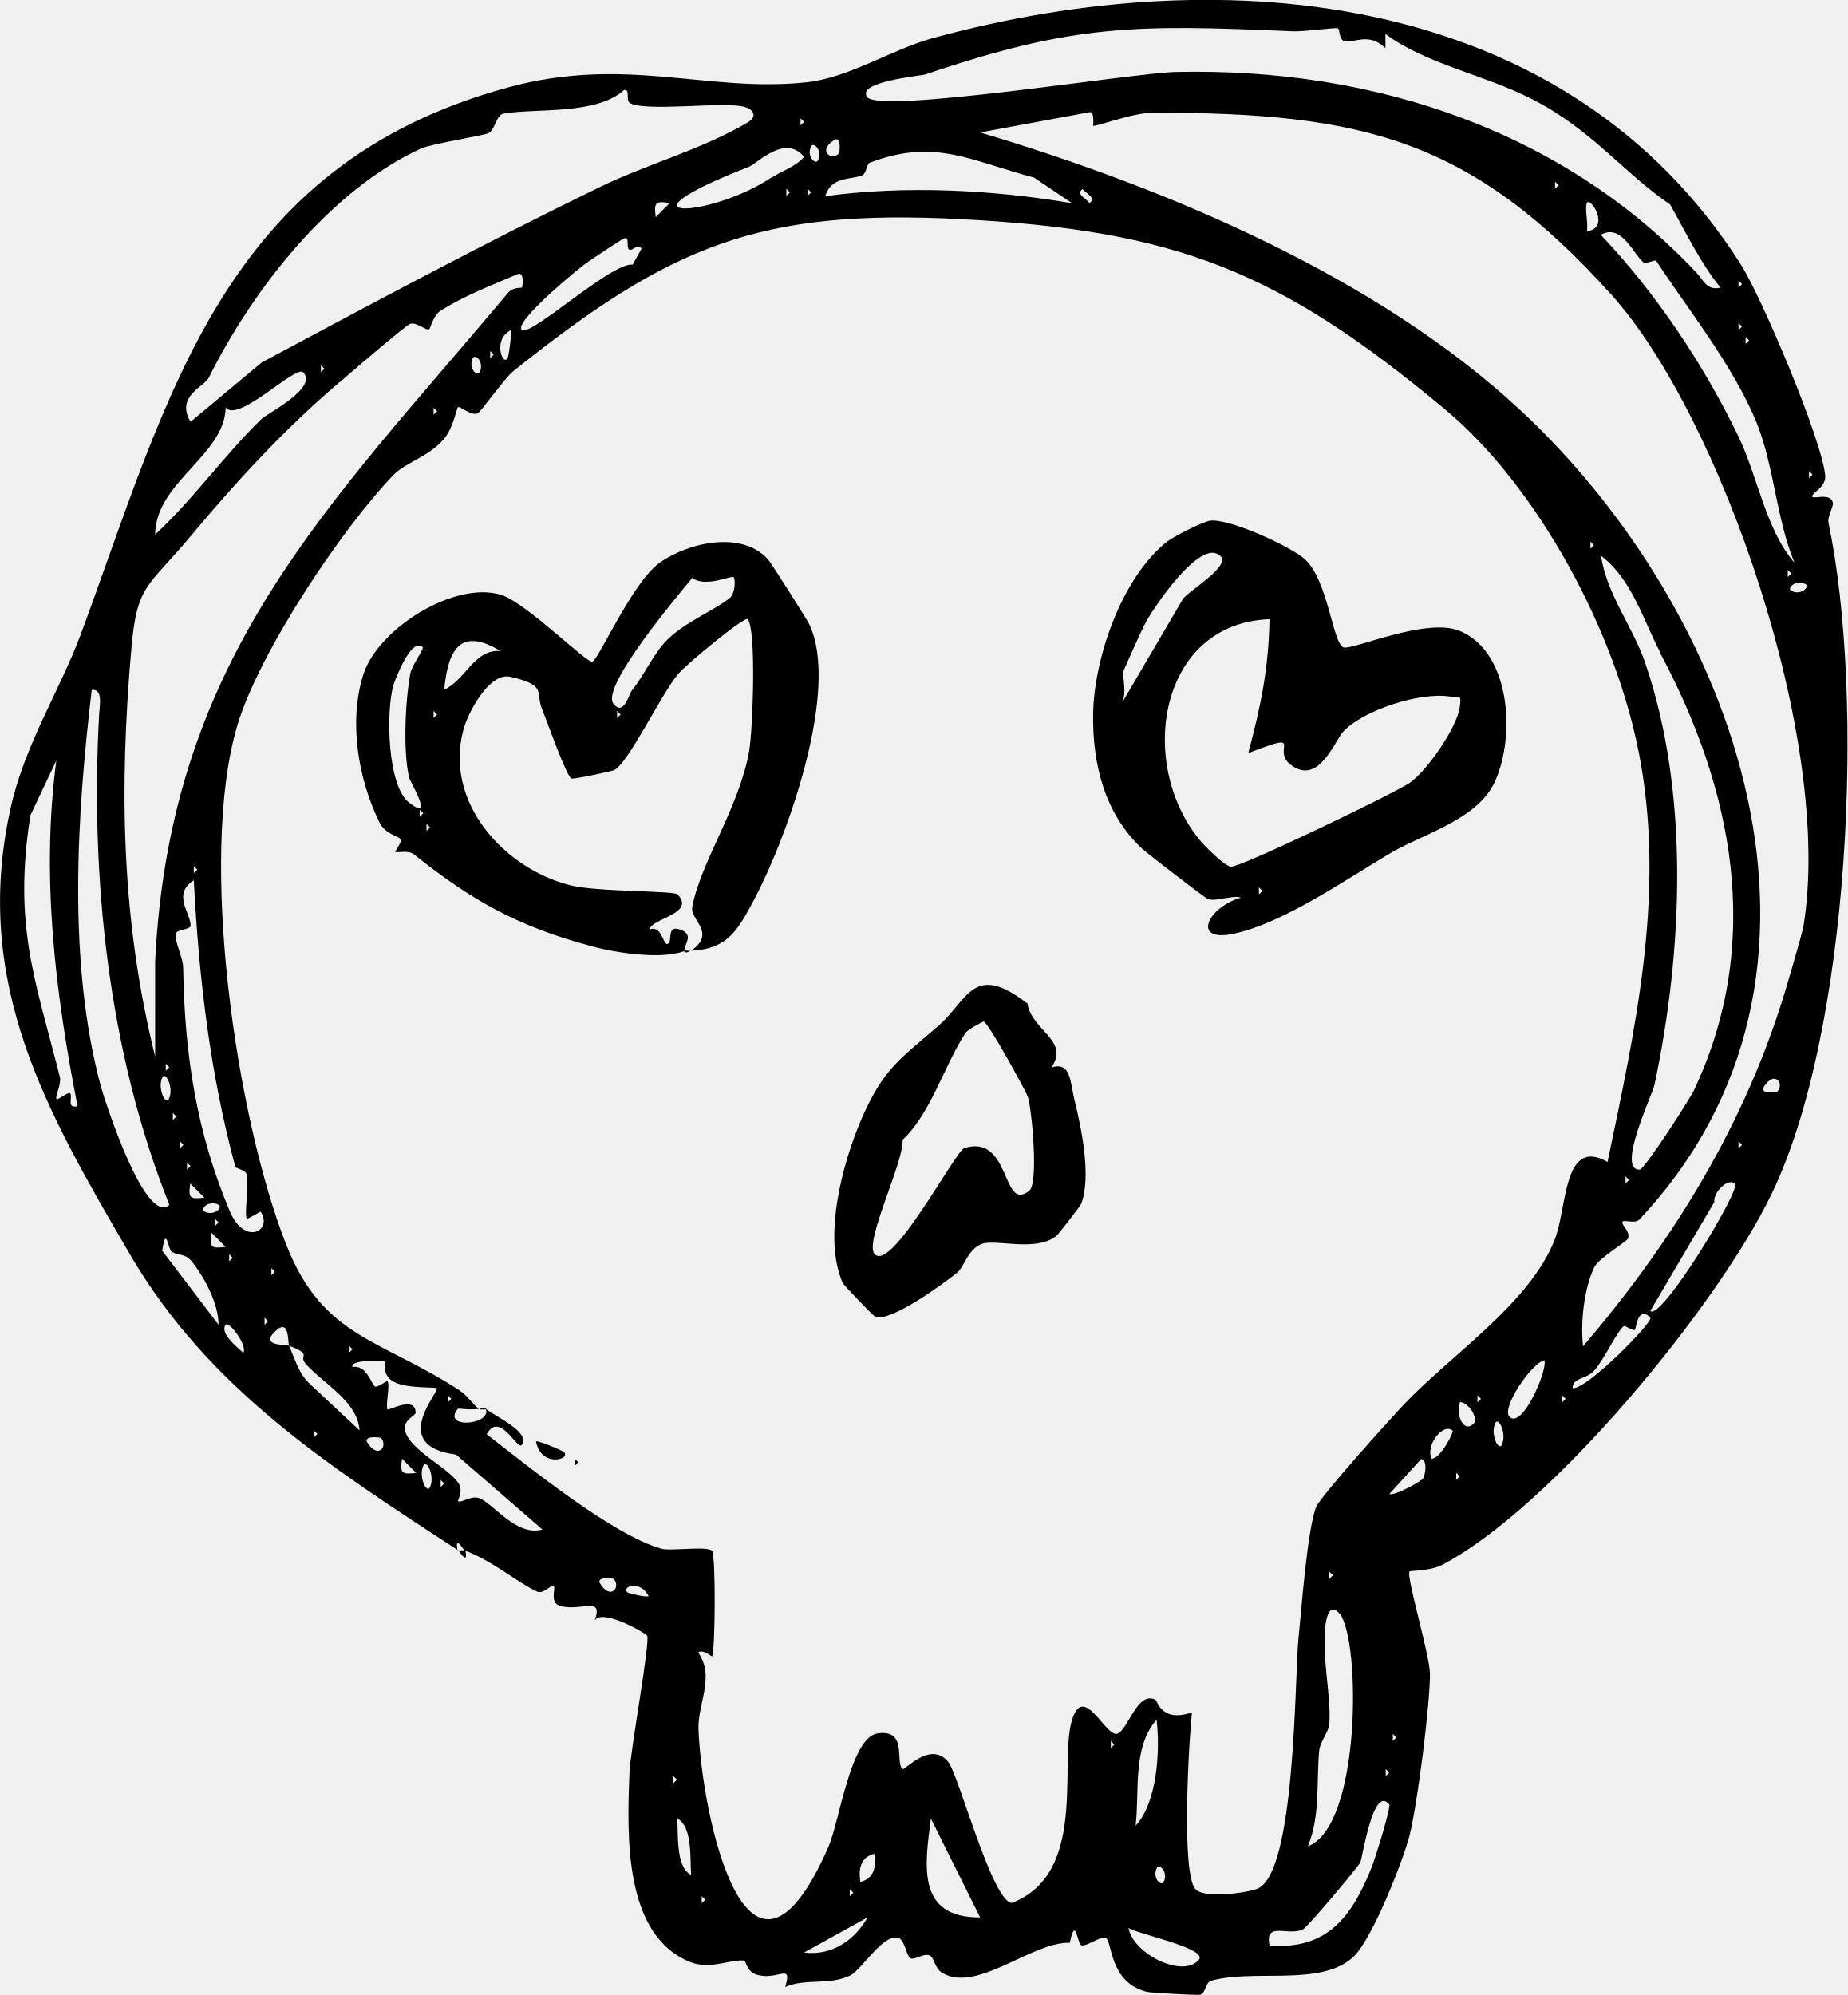
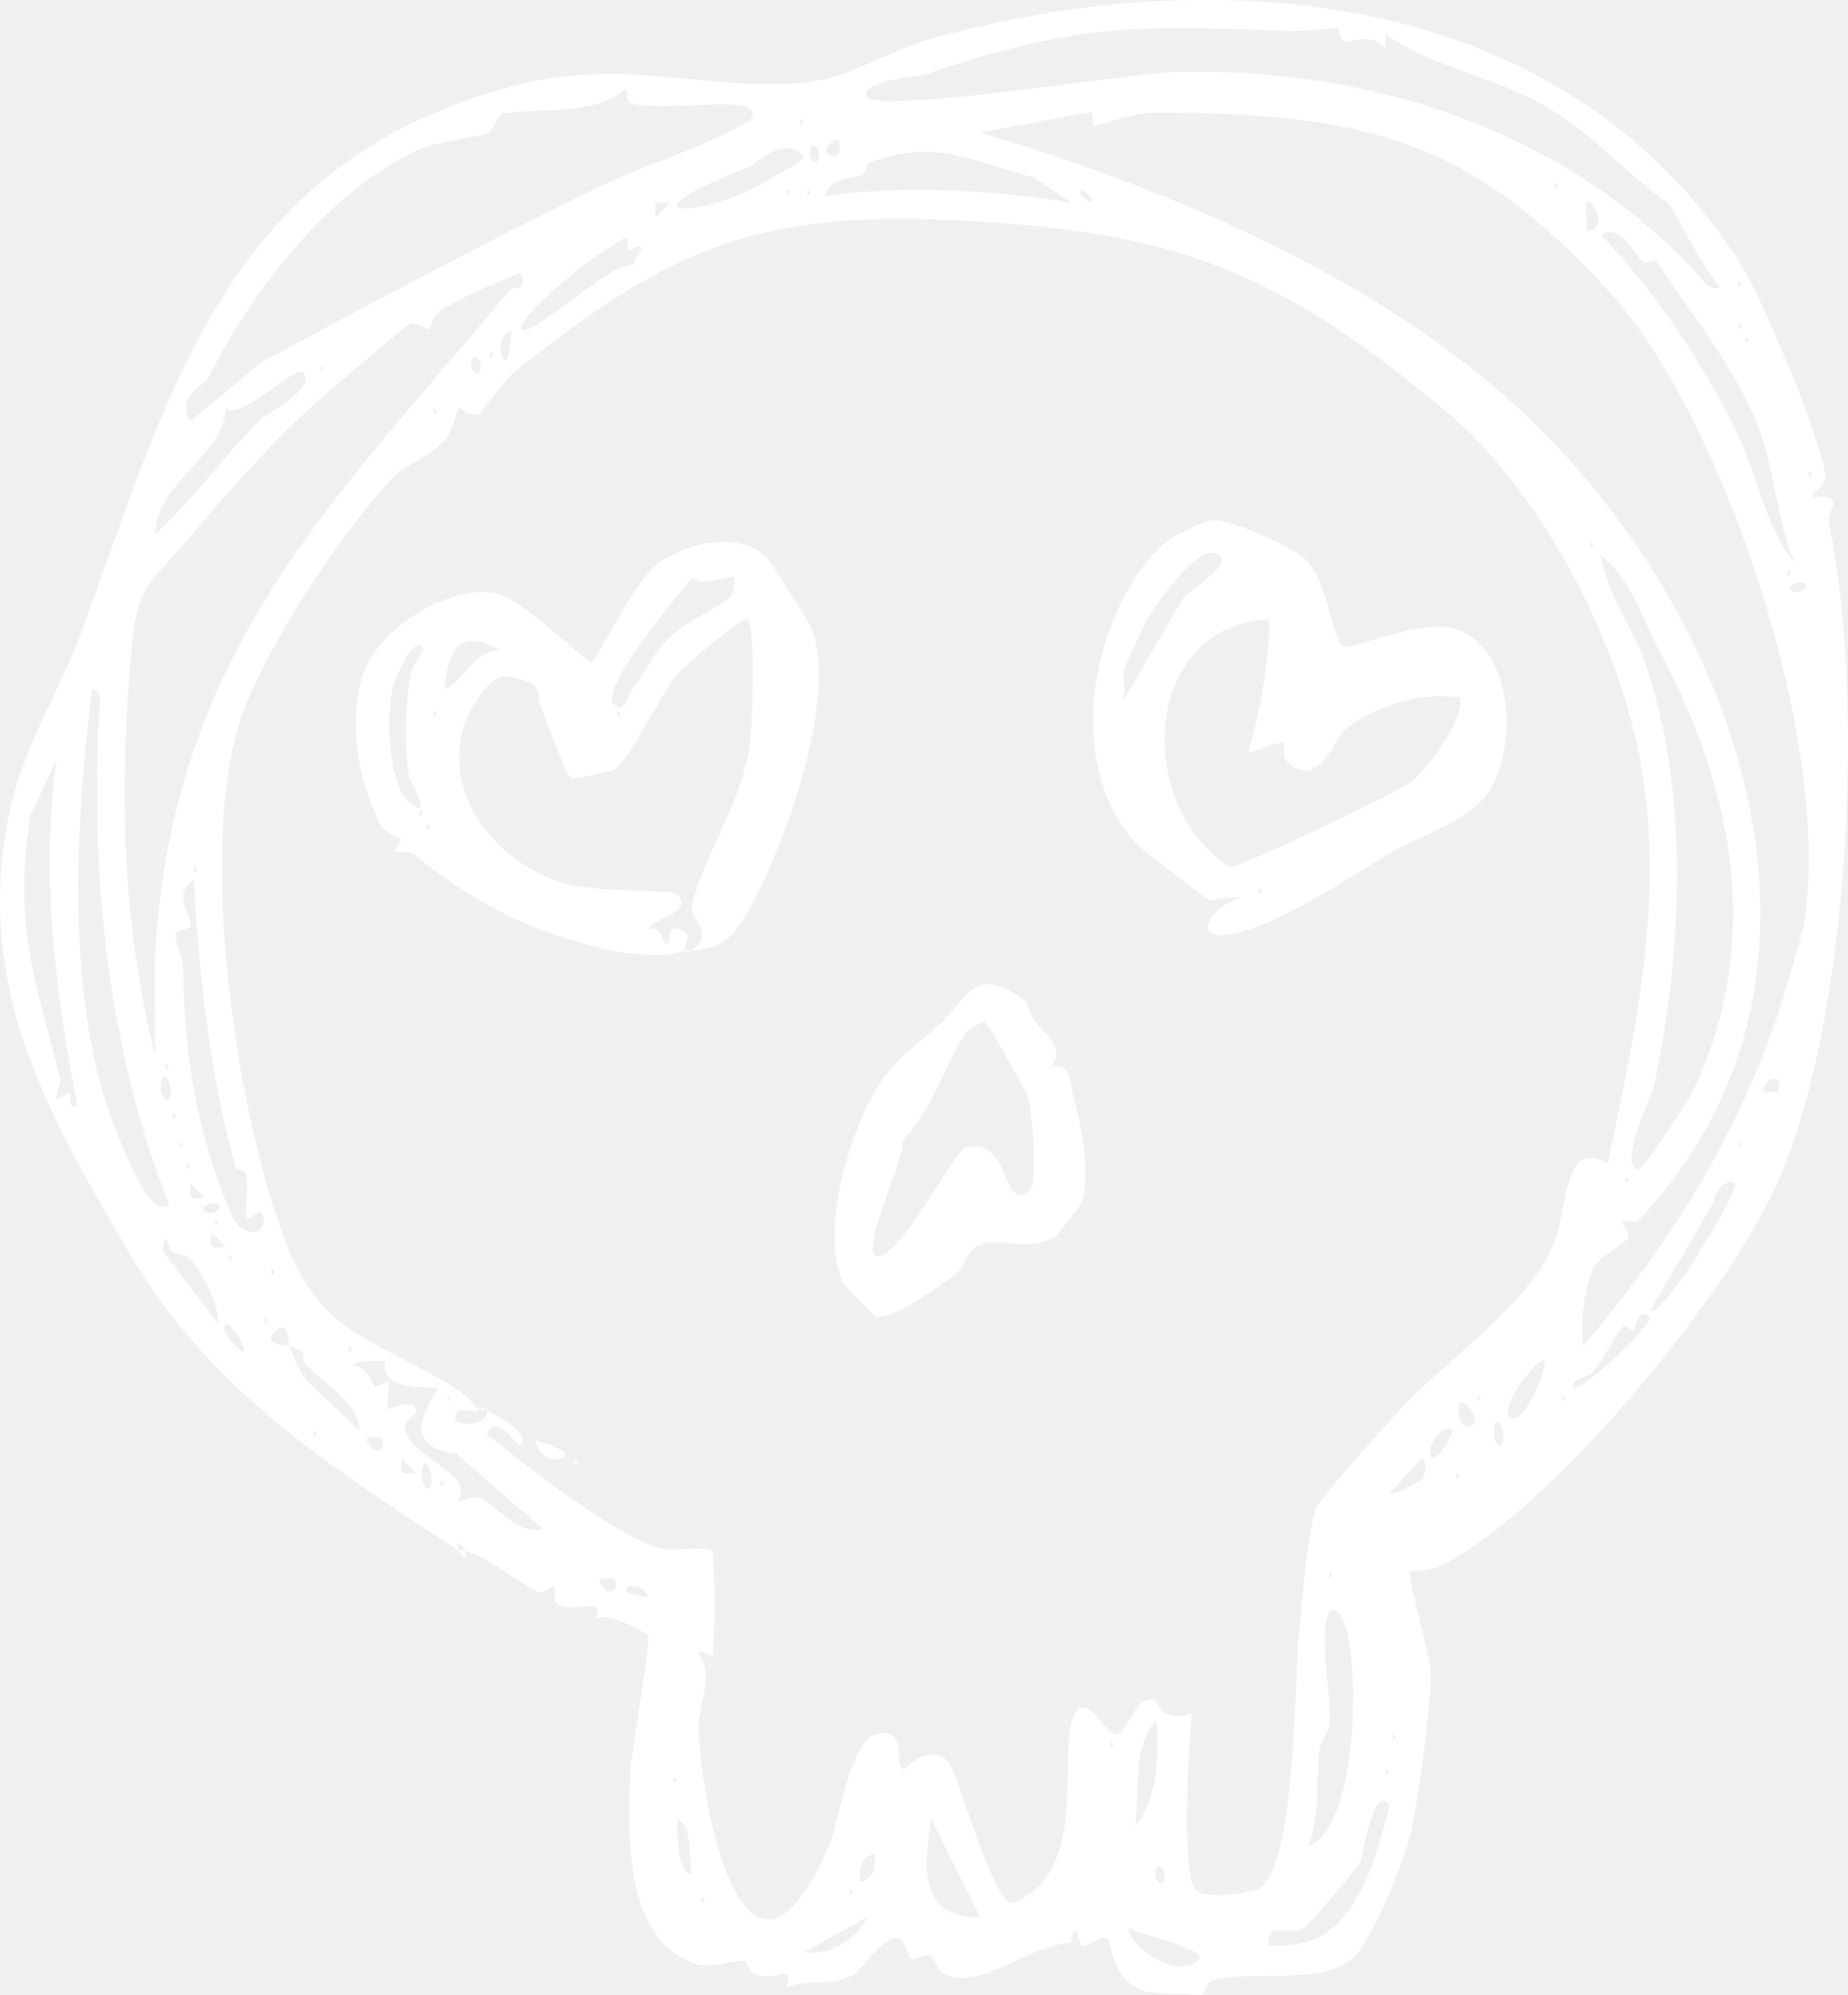
- <svg xmlns="http://www.w3.org/2000/svg" id="Layer_2" data-name="Layer 2" viewBox="0 0 62.65 67.63">
-   <g id="Skulls">
-     <g id="Layer_33_Image" data-name="Layer 33 Image">
+ <svg xmlns="http://www.w3.org/2000/svg" id="Layer_2" data-name="Layer 2" viewBox="0 0 100 107.95">
+   <defs>
+     <style>
+       .cls-1 {
+         fill: #fff;
+       }
+     </style>
+   </defs>
+   <g id="Sketchy_Icons" data-name="Sketchy Icons">
+     <g>
+       <path class="cls-1" d="M24.8,83.89c-6.98-4.55-13.52-8.75-17.76-16.01C2.56,60.23-1.51,53.27.55,43.79c.76-3.47,2.66-6.36,3.81-9.48,4.77-12.86,7.65-25.33,23.09-29.57,6.41-1.76,10.8.28,16.19-.28,2.29-.24,4.62-1.78,6.8-2.38,16.1-4.43,34.42-2.44,43.75,12.2,1.15,1.81,4.42,9.54,4.58,11.46.05.59-.63.86-.69,1.08-.07.26,1.01-.23,1.12.39.04.22-.31.72-.23,1.08,1.98,9.4,1.19,27.56-3.11,36.4-2.95,6.06-11.88,16.9-17.79,20-.65.34-1.68.3-1.75.35-.23.17,1.09,4.48,1.1,5.55.01,1.63-.65,6.91-1.11,8.72-.35,1.39-2.01,5.59-3.01,6.55-1.74,1.68-5.4.65-7.74,1.32-.27.08-.3.7-.58.75-.14.03-2.7-.1-2.9-.15-2-.51-1.86-2.67-2.18-2.9-.23-.17-.99.43-1.3.41-.25-.02-.34-1.71-.66-.14-2.05-.06-4.99,2.71-6.88,1.64-.42-.24-.47-.83-.67-.94-.33-.19-.85.27-1.08.13-.21-.12-.3-1-.66-1.1-.81-.22-1.99,1.74-2.57,2.03-1.16.58-2.43.15-3.54.64.42-1.38-.41-.33-1.55-.68-.58-.18-.52-.76-.72-.77-.73-.05-1.79.5-2.84.09-3.65-1.43-3.45-6.89-3.32-10.25.05-1.22,1.14-7.1.96-7.43-.07-.14-2.47-1.51-2.84-.81.5-1.37-.72-.48-1.87-.8-.64-.18-.16-1.1-.39-1.08-.18,0-.52.46-.87.3-1.05-.48-2.47-1.71-3.91-2.22-.04-.01-.54-.87-.38,0ZM72.41,1.53c-.11-.06-1.86.19-2.47.16-8.44-.36-11.8-.4-19.86,2.33-.23.08-3.78.39-3.15,1.23.69.92,14.41-1.3,16.67-1.36,10.9-.25,21.11,3.29,28.2,10.87.39.42.55.97,1.3.8-1.06-1.3-1.87-2.97-2.73-4.5-2.51-1.69-4.21-4.04-7.46-5.7-2.54-1.3-5.79-1.91-7.93-3.53v.76c-.93-.86-1.59-.27-2.22-.38-.29-.05-.25-.63-.35-.68ZM34.04,5.52c-.18-.12.07-.71-.27-.65-1.54,1.37-4.74.98-6.52,1.27-.42.07-.45.83-.82,1.06-.21.13-3.16.59-3.69.84-4.88,2.25-9.04,7.55-11.46,12.38-.25.5-1.81,1-.98,2.39l3.84-3.21c6.08-3.26,12.13-6.5,18.34-9.52,2.57-1.25,5.47-2.01,7.96-3.49.57-.34.27-.72-.19-.85-1.11-.31-5.42.3-6.22-.22ZM59.16,6.78c-.06-.05.08-.72-.16-.72l-5.95,1.11c10.1,3.02,21.45,7.78,29.24,15.03,11.69,10.87,18.93,30.49,6.43,43.78-.26.27-.93-.04-.93.16,0,.18.47.55.3.87-.09.17-1.58,1.06-1.82,1.54-.56,1.17-.75,2.98-.6,4.28,4.67-5.46,8.43-11.46,10.67-18.34.28-.86,1.22-4.11,1.27-4.37,1.65-10-4.48-27.61-10.38-34.17-7.61-8.46-13.48-9.87-24.8-9.86-1.16,0-3.13.8-3.27.7ZM43.31,6.4v.38l.19-.19-.19-.19ZM45.41,8.31s.15-.81-.19-.76c-1.04.6-.26,1.19.19.76ZM41.73,9.63c.6-.4,1.28-.58,1.77-1.13-1.02-1.28-2.57.38-2.97.53-7.79,3.05-2.07,2.77,1.2.6ZM44.26,8.69c.27-.54-.24-1.02-.37-.76-.27.54.24,1.02.37.76ZM55.95,9.61c-3.47-.91-5.38-2.16-8.91-.8-.14.05-.18.57-.38.66-.56.26-1.69.04-2.01,1.13,4.33-.59,9.03-.34,13.35.38l-2.05-1.37ZM84.14,9.84v.38l.19-.19-.19-.19ZM42.55,10.22v.38l.19-.19-.19-.19ZM43.69,10.22v.38l.19-.19-.19-.19ZM58.57,10.23c-.38.27.21.52.39.75.38-.25-.18-.51-.39-.75ZM36.25,10.98c-.8-.11-.87-.04-.76.76l.76-.76ZM85.87,12.51c1.31-.17.17-1.9,0-1.52-.13.3.07,1.09,0,1.52ZM26.33,76.26c.52.39,2.39,1.24,1.9,1.91-.25.34-1.17-1.86-1.9-.57,2.26,1.76,6.79,5.44,9.45,6.2.51.14,2.46-.16,2.74.12.2.2.18,5.48.01,5.71-.02.03-.49-.41-.75-.2.93,1.31-.03,2.77.02,4.15.18,4.64,2.64,16.36,7.03,6.36.59-1.35,1.2-5.94,2.67-6.13,1.64-.22.9,1.57,1.35,1.93.11.09,1.51-1.56,2.48-.38.54.66,2.36,7.52,3.43,7.63,4.41-1.7,2.31-8.32,3.43-10.31.66-1.17,1.72,1.39,2.3,1.16s1.07-2.32,2.04-1.83c.11.05.32,1.27,1.97.69-.16,1.46-.59,8.61.18,9.54.45.55,2.76.22,3.35,0,2.09-.8,2.03-11.4,2.24-13.52.17-1.7.46-5.73.95-7.09.21-.57,3.97-4.74,4.72-5.54,2.59-2.75,6.85-5.49,8.21-8.96.68-1.74.44-5.57,2.86-4.19,1.48-7.1,3.07-14.18,1.81-21.47-1.24-7.2-5.77-15.21-10.55-19.2-9.04-7.56-14.61-9.74-26.23-10.34-10.95-.57-15.74,1.42-24.27,8.25-.38.3-1.74,2.19-1.88,2.25-.35.15-.98-.4-1.07-.34-.08.05-.26,1.14-.76,1.73-.79.94-2.05,1.26-2.69,1.92-2.84,2.93-7.32,9.67-8.49,13.61-2.11,7.16-.07,21.18,2.67,28.09,1.98,5.01,5.05,5.06,9.33,7.84.49.32.74.78,1.08,1.02-.59.08-1.11-.04-1.14,0-.9,1.1,1.84.87,1.52,0ZM89.63,14.11c-.05-.08-.57.2-.71.07-.57-.51-1.19-2.1-2.29-1.48,2.98,3.12,5.56,6.99,7.44,10.88,1.05,2.17,1.49,5.06,3.05,6.87-.98-2.34-1.11-5.19-2.03-7.51-1.24-3.13-3.98-6.55-5.46-8.82ZM34.05,13.5c-.18-.11.05-.72-.28-.61-.12.04-1.75,1.14-2.07,1.36-.36.25-3.91,3.16-3.46,3.6s4.83-3.65,6-3.53l.48-.86c-.2-.34-.49.15-.67.05ZM28.23,15.55c.06-.08.14-.8-.18-.75-1.42.61-2.84,1.14-4.16,1.96-.48.29-.6,1.01-.66,1.04-.18.09-.69-.42-1.03-.28-.22.09-3.09,2.54-3.5,2.88-3.19,2.64-6.06,5.82-8.39,8.62-2.3,2.75-2.88,2.56-3.2,6.13-.66,7.52-.54,14.63,1.29,22.01l-.02-5.16c.83-16.62,9.53-24.72,19.1-36.17.28-.34.72-.26.75-.29ZM94.07,15.18v.38l.19-.19-.19-.19ZM94.07,17.47v.38l.19-.19-.19-.19ZM27.47,19.38c.06-.11.21-1.2.2-1.52-1.01.46-.46,2-.2,1.52ZM94.45,18.23v.38l.19-.19-.19-.19ZM26.52,19v.38l.19-.19-.19-.19ZM25.94,20.14c.27-.54-.24-1.02-.37-.76-.27.54.24,1.02.37.76ZM17.36,19.76v.38l.19-.19-.19-.19ZM16.41,20.14c-.41-.42-3.54,2.8-4.19,1.9-.02,2.59-3.8,4.03-3.82,6.88,2.08-1.92,3.74-4.29,5.75-6.26.32-.31,3.06-1.68,2.25-2.51ZM23.47,22.05v.38l.19-.19-.19-.19ZM97.88,25.49v.38l.19-.19-.19-.19ZM86.05,29.3v.38l.19-.19-.19-.19ZM89.82,35.27c-.91-1.7-1.51-3.91-3.19-5.21.3,2.1,1.74,3.86,2.4,5.8,2.4,7.06,2.02,15.62.49,22.82-.11.53-2.08,4.63-.8,4.57.26-.01,2.71-3.81,2.94-4.3,3.8-8.05,2.09-16.35-1.84-23.7ZM96.74,30.83v.38l.19-.19-.19-.19ZM97.69,31.6c-.54-.27-1.02.24-.76.37.54.27,1.02-.24.76-.37ZM9.16,65.18c-3.3-8.28-4.27-17.69-3.8-26.52.02-.42.25-1.44-.39-1.34-.82,6.84-1.31,14.76.49,21.45.18.66,2.38,7.55,3.7,6.41ZM3.05,41.14l-1.41,2.98c-.94,5.99.28,8.91,1.59,14.15.1.41-.29,1.06-.18,1.19.06.07.62-.4.72-.32.19.14-.23.86.42.7-1.21-6.16-1.98-12.44-1.14-18.7ZM10.49,46.86v.38l.19-.19-.19-.19ZM12.74,63.14c-1.37-5.06-1.97-10.28-2.25-15.51-1.19.77-.15,1.8-.18,2.46-.01.23-.76.19-.8.45-.07.47.39,1.25.4,1.87.07,4.72.73,8.89,2.53,13.13.81,1.92,2.35,1.04,1.67.03-.02-.04-.73.42-.76.39-.16-.23.13-1.76-.02-2.4-.06-.26-.57-.3-.6-.41ZM8.97,57.55v.38l.19-.19-.19-.19ZM9.15,59.46c.27-.59-.19-1.55-.37-1.14-.27.59.19,1.55.37,1.14ZM96.16,59.08c.43-.44-.16-1.23-.76-.19-.05.33.73.21.76.19ZM9.35,60.22v.38l.19-.19-.19-.19ZM9.73,61.75v.38l.19-.19-.19-.19ZM94.07,61.75v.38l.19-.19-.19-.19ZM10.11,62.9v.38l.19-.19-.19-.19ZM87.96,63.66v.38l.19-.19-.19-.19ZM11.07,64.8l-.76-.76c-.11.8-.04.87.76.76ZM93.87,64.04c-.32-.35-1.17.42-1.11.98l-3.46,5.89c.57.58,4.89-6.53,4.57-6.87ZM11.83,65.19c-.54-.27-1.02.24-.76.37.54.27,1.02-.24.76-.37ZM11.64,65.95v.38l.19-.19-.19-.19ZM12.21,67.47l-.76-.76c-.11.8-.04.87.76.76ZM9.3,67.72c-.19-.12-.31-1.49-.52-.06l3.05,4.01c0-1.11-.74-2.5-1.38-3.36-.42-.55-.75-.35-1.14-.6ZM12.4,67.86v.38l.19-.19-.19-.19ZM14.69,68.62v.38l.19-.19-.19-.19ZM14.31,71.29v.38l.19-.19-.19-.19ZM89.3,71.3c-.67-.72-.79.63-.83.66-.15.08-.55-.27-.62-.2-.48.48-1.02,1.77-1.6,2.41-.42.47-1.17.37-1.15.94.77.08,4.39-3.6,4.2-3.81ZM12.21,71.68c-.34.43.6,1.2.95,1.52.24-.4-.78-1.74-.95-1.52ZM15.64,72.82c-.07-.16.04-1.56-.76-.76-.79.79.56.68.76.76.34.74.51,1.5,1.16,2.09l2.66,2.49c-.1-1.56-1.93-2.51-2.91-3.59-.45-.5.43-.47-.9-.99ZM18.89,72.82v.38l.19-.19-.19-.19ZM23.66,75.11c-.09-.06-1.5.02-2.22-.29-.87-.37-.53-1.14-.62-1.17-.08-.03-1.89-.1-1.73.3.77-.13,1.02.94,1.22,1.06.14.08.66-.33.68-.29.14.22-.13,1.35,0,1.53.06.07,1.53-.77,1.52.19,0,.13-.71.4-.58.95.26,1.1,2.33,1.97,2.91,2.87.28.43-.08.93-.04.95.18.11.72-.33,1.16-.17.76.28,2.02,2.08,3.42,1.69l-4.67-4.06c-3.69-.48-.85-3.43-1.05-3.57ZM81.67,76.64c.67.75,2.08-2.48,1.9-3.05-.71.18-2.33,2.58-1.9,3.05ZM24.23,75.49v.38l.19-.19-.19-.19ZM79.95,75.49v.38l.19-.19-.19-.19ZM84.53,75.49v.38l.19-.19-.19-.19ZM79.75,77.02c.24-.25-.27-1.13-.76-1.14-.25.61.17,1.76.76,1.14ZM81.28,78.16c.27-.59-.19-1.55-.37-1.14-.27.59.19,1.55.37,1.14ZM16.98,77.4v.38l.19-.19-.19-.19ZM78.61,77.4c-.53-.46-1.5.83-1.14,1.52.47,0,1.21-1.46,1.14-1.52ZM20.6,77.78s-.81-.15-.76.19c.6,1.04,1.19.26.76-.19ZM22.51,79.69l-.76-.76c-.11.8-.04.87.76.76ZM77,80c.14-.21.26-1.02-.1-1.07l-1.72,1.9c.36.08,1.73-.7,1.82-.83ZM23.27,80.45c.27-.59-.19-1.55-.37-1.14-.27.59.19,1.55.37,1.14ZM78.8,79.69v.38l.19-.19-.19-.19ZM23.85,80.07v.38l.19-.19-.19-.19ZM71.93,85.04v.38l.19-.19-.19-.19ZM33.2,85.42s-.81-.15-.76.19c.6,1.04,1.19.26.76-.19ZM33.96,86.18s.93.27,1.13.2c-.44-.91-1.52-.51-1.13-.2ZM72.5,87.33c-.49-.61-.69.04-.76.57-.22,1.74.31,3.82.2,5.37-.03.49-.51.96-.56,1.53-.15,1.75.06,3.49-.6,5.13,2.9-1.1,2.86-11.17,1.72-12.59ZM61.44,98.78c1.16-1.23,1.34-4.09,1.14-5.73-1.33,1.49-.91,3.91-1.14,5.73ZM75.37,93.81v.38l.19-.19-.19-.19ZM60.1,94.2v.38l.19-.19-.19-.19ZM74.99,95.72v.38l.19-.19-.19-.19ZM36.44,96.11v.38l.19-.19-.19-.19ZM75.17,97.63c-.88-1.08-1.45,2.9-1.56,3.13-.14.29-2.89,3.54-3.12,3.63-.84.36-2.06-.46-1.81.87,3.1.26,4.45-1.55,5.52-4.21.17-.43,1.07-3.29.96-3.42ZM37.39,101.45c-.06-.79.1-2.64-.75-3.05.06.79-.1,2.64.75,3.05ZM53.04,103.74l-2.66-5.34c-.33,2.56-.78,5.37,2.66,5.34ZM46.56,101.83c.76-.2.86-.82.76-1.53-.76.2-.86.82-.76,1.53ZM62.96,101.83c.27-.54-.24-1.02-.37-.76-.27.54.24,1.02.37.76ZM45.98,102.21v.38l.19-.19-.19-.19ZM37.97,102.59v.38l.19-.19-.19-.19ZM46.94,103.74l-3.43,1.9c1.47.19,2.73-.64,3.43-1.9ZM64.87,106.03c.5-.61-3.57-1.43-3.81-1.72.21,1.39,2.95,2.78,3.81,1.72Z" />
+       <path class="cls-1" d="M26.33,76.26s-.31,0-.38,0c.02.01.12-.2.38,0Z" />
+       <path class="cls-1" d="M24.8,83.89s.38-.02.38,0c.16.87-.35.02-.38,0Z" />
      <g>
-         <path d="M15.54,52.56c-4.38-2.85-8.47-5.48-11.13-10.03C1.61,37.73-.95,33.37.35,27.44c.47-2.17,1.66-3.99,2.39-5.94C5.72,13.44,7.53,5.62,17.2,2.97c4.01-1.1,6.77.18,10.14-.18,1.43-.15,2.89-1.11,4.26-1.49,10.09-2.77,21.57-1.53,27.41,7.65.72,1.13,2.77,5.98,2.87,7.18.03.37-.4.54-.44.68-.05.16.63-.15.7.24.02.14-.19.45-.15.67,1.24,5.89.75,17.27-1.95,22.8-1.85,3.8-7.44,10.59-11.15,12.53-.41.21-1.05.19-1.1.22-.14.11.68,2.81.69,3.48,0,1.02-.41,4.33-.69,5.46-.22.87-1.26,3.5-1.89,4.11-1.09,1.05-3.39.41-4.85.83-.17.05-.19.44-.36.47-.09.02-1.69-.06-1.82-.1-1.25-.32-1.16-1.67-1.37-1.82-.14-.1-.62.27-.82.25-.16,0-.21-1.07-.41-.09-1.28-.04-3.13,1.7-4.31,1.03-.27-.15-.29-.52-.42-.59-.21-.12-.54.17-.68.08-.13-.08-.19-.63-.41-.69-.51-.14-1.25,1.09-1.61,1.27-.72.36-1.52.09-2.22.4.26-.86-.25-.2-.97-.42-.36-.11-.33-.48-.45-.48-.46-.03-1.12.31-1.78.06-2.29-.9-2.16-4.32-2.08-6.42.03-.76.71-4.45.6-4.65-.05-.09-1.55-.95-1.78-.51.31-.86-.45-.3-1.17-.5-.4-.11-.1-.69-.24-.68-.12,0-.33.29-.55.19-.65-.3-1.55-1.07-2.45-1.39-.02,0-.34-.55-.24,0ZM45.37.96c-.07-.04-1.17.12-1.55.1-5.29-.23-7.4-.25-12.44,1.46-.14.05-2.37.25-1.98.77.43.58,9.03-.82,10.45-.85,6.83-.16,13.22,2.06,17.67,6.81.24.26.35.61.81.5-.67-.82-1.17-1.86-1.71-2.82-1.57-1.06-2.64-2.53-4.68-3.57-1.59-.82-3.63-1.2-4.97-2.21v.48c-.58-.54-.99-.17-1.39-.24-.18-.03-.16-.4-.22-.43ZM21.33,3.46c-.11-.07.04-.44-.17-.41-.96.86-2.97.61-4.08.8-.26.04-.28.52-.51.66-.13.08-1.98.37-2.31.53-3.05,1.41-5.67,4.73-7.18,7.76-.15.31-1.14.63-.62,1.5l2.41-2.01c3.81-2.04,7.6-4.07,11.49-5.96,1.61-.78,3.43-1.26,4.99-2.18.36-.22.17-.45-.12-.53-.7-.19-3.39.19-3.9-.14ZM37.06,4.25s.05-.45-.1-.45l-3.73.69c6.33,1.89,13.44,4.88,18.32,9.42,7.32,6.81,11.86,19.1,4.03,27.43-.16.17-.58-.03-.58.1,0,.11.29.34.19.55-.05.11-.99.66-1.14.97-.35.73-.47,1.86-.38,2.68,2.92-3.42,5.28-7.18,6.68-11.49.18-.54.77-2.58.79-2.74,1.04-6.27-2.81-17.3-6.5-21.41-4.77-5.3-8.45-6.18-15.54-6.18-.73,0-1.96.5-2.05.44ZM27.14,4.01v.24l.12-.12-.12-.12ZM28.45,5.2s.09-.51-.12-.48c-.65.37-.16.75.12.48ZM26.15,6.03c.37-.25.8-.36,1.11-.71-.64-.8-1.61.24-1.86.33-4.88,1.91-1.3,1.74.75.37ZM27.73,5.44c.17-.34-.15-.64-.23-.48-.17.34.15.64.23.48ZM35.06,6.02c-2.17-.57-3.37-1.35-5.58-.5-.09.03-.11.36-.24.42-.35.16-1.06.02-1.26.71,2.71-.37,5.66-.22,8.37.24l-1.28-.86ZM52.72,6.16v.24l.12-.12-.12-.12ZM26.66,6.4v.24l.12-.12-.12-.12ZM27.38,6.4v.24l.12-.12-.12-.12ZM36.7,6.41c-.24.17.13.33.24.47.24-.16-.11-.32-.24-.47ZM22.71,6.88c-.5-.07-.54-.02-.48.48l.48-.48ZM53.8,7.84c.82-.11.11-1.19,0-.96-.08.19.05.68,0,.96ZM16.5,47.78c.32.25,1.5.78,1.19,1.2-.15.21-.74-1.17-1.19-.36,1.42,1.1,4.26,3.41,5.92,3.88.32.09,1.54-.1,1.72.07.13.13.11,3.43,0,3.58-.01.02-.31-.26-.47-.13.58.82-.02,1.73.01,2.6.11,2.91,1.66,10.25,4.41,3.98.37-.85.75-3.72,1.67-3.84,1.03-.14.57.98.84,1.21.07.06.95-.98,1.55-.24.34.41,1.48,4.71,2.15,4.78,2.76-1.06,1.45-5.22,2.15-6.46.41-.74,1.08.87,1.44.72s.67-1.45,1.28-1.15c.07.03.2.79,1.24.43-.1.92-.37,5.4.11,5.98.28.35,1.73.14,2.1,0,1.31-.5,1.27-7.14,1.4-8.47.11-1.07.29-3.59.59-4.45.13-.36,2.49-2.97,2.96-3.47,1.62-1.72,4.29-3.44,5.14-5.62.43-1.09.28-3.49,1.79-2.63.93-4.45,1.92-8.88,1.14-13.45s-3.62-9.53-6.61-12.03c-5.66-4.73-9.15-6.1-16.44-6.48-6.86-.36-9.86.89-15.21,5.17-.24.19-1.09,1.37-1.18,1.41-.22.1-.61-.25-.67-.21-.05.03-.16.71-.48,1.08-.49.59-1.28.79-1.69,1.2-1.78,1.84-4.59,6.06-5.32,8.53-1.32,4.48-.04,13.27,1.67,17.6,1.24,3.14,3.17,3.17,5.85,4.91.31.2.46.49.68.64-.37.05-.69-.03-.72,0-.56.69,1.16.55.95,0ZM56.16,8.84c-.03-.05-.36.12-.45.05-.36-.32-.74-1.32-1.44-.93,1.86,1.96,3.48,4.38,4.66,6.82.66,1.36.93,3.17,1.91,4.3-.61-1.46-.69-3.25-1.27-4.71-.78-1.96-2.5-4.1-3.42-5.53ZM21.33,8.46c-.11-.07.03-.45-.17-.38-.07.02-1.1.71-1.3.85-.23.16-2.45,1.98-2.17,2.25s3.03-2.29,3.76-2.21l.3-.54c-.13-.21-.31.1-.42.03ZM17.69,9.75c.03-.05.09-.5-.11-.47-.89.38-1.78.72-2.61,1.23-.3.18-.37.63-.42.65-.11.06-.43-.26-.65-.18-.14.05-1.94,1.59-2.19,1.81-2,1.66-3.8,3.65-5.26,5.4s-1.81,1.61-2,3.84c-.41,4.71-.34,9.16.81,13.79v-3.23c.51-10.41,5.96-15.49,11.96-22.66.18-.21.45-.16.47-.18ZM58.94,9.51v.24l.12-.12-.12-.12ZM58.94,10.95v.24l.12-.12-.12-.12ZM17.21,12.14c.04-.07.13-.75.12-.95-.64.29-.29,1.25-.12.95ZM59.18,11.42v.24l.12-.12-.12-.12ZM16.62,11.9v.24l.12-.12-.12-.12ZM16.26,12.62c.17-.34-.15-.64-.23-.48-.17.34.15.64.23.48ZM10.88,12.38v.24l.12-.12-.12-.12ZM10.28,12.62c-.25-.26-2.22,1.75-2.63,1.19-.02,1.62-2.38,2.53-2.39,4.31,1.3-1.2,2.34-2.69,3.61-3.92.2-.19,1.92-1.05,1.41-1.58ZM14.7,13.82v.24l.12-.12-.12-.12ZM61.33,15.97v.24l.12-.12-.12-.12ZM53.92,18.36v.24l.12-.12-.12-.12ZM56.28,22.1c-.57-1.07-.94-2.45-2-3.26.19,1.31,1.09,2.42,1.5,3.64,1.51,4.42,1.27,9.79.31,14.3-.07.33-1.3,2.9-.5,2.87.16,0,1.7-2.39,1.84-2.69,2.38-5.04,1.31-10.24-1.16-14.85ZM60.61,19.32v.24l.12-.12-.12-.12ZM61.21,19.8c-.34-.17-.64.15-.48.23.34.17.64-.15.48-.23ZM5.74,40.84c-2.07-5.19-2.68-11.08-2.38-16.61.01-.26.15-.9-.25-.84-.51,4.29-.82,9.25.31,13.44.11.41,1.49,4.73,2.32,4.02ZM1.91,25.78l-.88,1.86c-.59,3.75.17,5.58,1,8.87.06.25-.18.67-.11.75.04.04.39-.25.45-.2.12.09-.14.54.26.44-.76-3.86-1.24-7.8-.72-11.72ZM6.57,29.36v.24l.12-.12-.12-.12ZM7.98,39.56c-.86-3.17-1.24-6.44-1.41-9.72-.75.48-.09,1.13-.11,1.54,0,.14-.48.12-.5.28-.04.3.25.78.25,1.17.05,2.96.46,5.57,1.58,8.23.51,1.2,1.47.65,1.05.02-.01-.02-.46.26-.47.24-.1-.14.08-1.1-.01-1.51-.04-.16-.36-.19-.38-.26ZM5.62,36.06v.24l.12-.12-.12-.12ZM5.73,37.25c.17-.37-.12-.97-.23-.72-.17.37.12.97.23.72ZM60.25,37.01c.27-.28-.1-.77-.48-.12-.03.21.46.13.48.12ZM5.86,37.73v.24l.12-.12-.12-.12ZM6.1,38.69v.24l.12-.12-.12-.12ZM58.94,38.69v.24l.12-.12-.12-.12ZM6.34,39.41v.24l.12-.12-.12-.12ZM55.11,39.88v.24l.12-.12-.12-.12ZM6.93,40.6l-.48-.48c-.07.5-.02.54.48.48ZM58.82,40.13c-.2-.22-.74.26-.7.62l-2.17,3.69c.36.36,3.06-4.09,2.87-4.3ZM7.41,40.84c-.34-.17-.64.15-.48.23.34.17.64-.15.48-.23ZM7.29,41.32v.24l.12-.12-.12-.12ZM7.65,42.27l-.48-.48c-.07.5-.02.54.48.48ZM5.82,42.43c-.12-.07-.19-.93-.32-.03l1.91,2.51c0-.7-.46-1.57-.87-2.1-.26-.35-.47-.22-.72-.38ZM7.77,42.52v.24l.12-.12-.12-.12ZM9.2,42.99v.24l.12-.12-.12-.12ZM8.97,44.67v.24l.12-.12-.12-.12ZM55.95,44.67c-.42-.45-.49.4-.52.41-.09.05-.34-.17-.39-.12-.3.3-.64,1.11-1,1.51-.26.29-.74.23-.72.59.48.05,2.75-2.26,2.63-2.39ZM7.65,44.91c-.21.27.37.75.6.95.15-.25-.49-1.09-.6-.95ZM9.8,45.62c-.05-.1.03-.98-.48-.48s.35.43.48.48c.21.47.32.94.72,1.31l1.67,1.56c-.06-.98-1.21-1.57-1.82-2.25-.28-.31.27-.3-.57-.62ZM11.83,45.62v.24l.12-.12-.12-.12ZM14.82,47.06c-.06-.04-.94.01-1.39-.18-.54-.23-.33-.72-.39-.73-.05-.02-1.18-.07-1.09.19.49-.08.64.59.76.66.09.05.41-.21.43-.18.09.14-.08.85,0,.96.03.05.96-.49.95.12,0,.08-.44.25-.36.59.17.69,1.46,1.24,1.82,1.8.17.27-.05.58-.02.6.12.07.45-.21.72-.1.48.18,1.26,1.31,2.14,1.06l-2.93-2.54c-2.31-.3-.53-2.15-.66-2.24ZM51.17,48.02c.42.47,1.3-1.55,1.19-1.91-.45.11-1.46,1.61-1.19,1.91ZM15.18,47.3v.24l.12-.12-.12-.12ZM50.09,47.3v.24l.12-.12-.12-.12ZM52.96,47.3v.24l.12-.12-.12-.12ZM49.97,48.25c.15-.16-.17-.71-.47-.72-.16.38.11,1.1.47.72ZM50.92,48.97c.17-.37-.12-.97-.23-.72-.17.37.12.97.23.72ZM10.64,48.49v.24l.12-.12-.12-.12ZM49.25,48.5c-.33-.29-.94.52-.71.95.3,0,.76-.92.71-.95ZM12.91,48.74s-.51-.09-.48.12c.37.65.75.16.48-.12ZM14.11,49.93l-.48-.48c-.07.5-.02.54.48.48ZM48.24,50.13c.09-.13.16-.64-.06-.67l-1.08,1.19c.23.05,1.08-.44,1.14-.52ZM14.58,50.41c.17-.37-.12-.97-.23-.72-.17.37.12.97.23.72ZM49.37,49.93v.24l.12-.12-.12-.12ZM14.94,50.17v.24l.12-.12-.12-.12ZM45.07,53.28v.24l.12-.12-.12-.12ZM20.8,53.52s-.51-.09-.48.12c.37.65.75.16.48-.12ZM21.28,53.99s.58.17.71.12c-.28-.57-.95-.32-.71-.12ZM45.42,54.71c-.31-.38-.43.03-.48.35-.14,1.09.19,2.4.13,3.36-.02.31-.32.6-.35.96-.09,1.1.04,2.18-.38,3.21,1.82-.69,1.79-7,1.08-7.89ZM38.5,61.89c.73-.77.84-2.56.71-3.59-.83.94-.57,2.45-.71,3.59ZM47.22,58.78v.24l.12-.12-.12-.12ZM37.66,59.02v.24l.12-.12-.12-.12ZM46.98,59.97v.24l.12-.12-.12-.12ZM22.83,60.21v.24l.12-.12-.12-.12ZM47.1,61.17c-.55-.68-.91,1.82-.98,1.96-.09.18-1.81,2.22-1.95,2.28-.53.23-1.29-.29-1.13.54,1.95.16,2.79-.97,3.46-2.64.11-.27.67-2.06.6-2.15ZM23.43,63.56c-.04-.5.06-1.65-.47-1.91.04.5-.06,1.65.47,1.91ZM33.23,65l-1.67-3.35c-.21,1.6-.49,3.36,1.67,3.35ZM29.17,63.8c.47-.13.54-.51.47-.96-.47.13-.54.51-.47.96ZM39.45,63.8c.17-.34-.15-.64-.23-.48-.17.34.15.64.23.48ZM28.81,64.04v.24l.12-.12-.12-.12ZM23.79,64.28v.24l.12-.12-.12-.12ZM29.41,65l-2.15,1.19c.92.12,1.71-.4,2.15-1.19ZM40.65,66.43c.31-.39-2.23-.9-2.39-1.08.13.87,1.85,1.74,2.39,1.08Z" />
-         <path d="M16.5,47.78s-.19,0-.24,0c0,0,.07-.13.24,0Z" />
-         <path d="M15.54,52.56s.24-.01.24,0c.1.54-.22.01-.24,0Z" />
+         <path class="cls-1" d="M80.76,42.53c-.99,1.84-3.85,2.65-5.4,3.56-2.46,1.43-5.84,3.82-8.58,4.43-2.35.52-1.44-1.43.37-1.94-.44-.17-1.42.25-1.81.06-.2-.1-3.24-2.44-3.54-2.72-2.01-1.89-2.68-4.54-2.65-7.25.03-3.04,1.56-7.43,4-9.37.34-.27,1.94-1.09,2.33-1.14,1.02-.13,4.36,1.39,5.13,2.08,1.28,1.16,1.51,4.61,2.11,4.76.51.13,4.44-1.63,6.24-.9,2.89,1.16,3.09,6.03,1.8,8.42ZM66.02,30.07c-1.07-1.01-3.72,2.99-4.09,3.73-.19.37-1.08,2.33-1.12,2.46-.11.33.21,1.27-.13,1.82l3.3-5.63c.23-.43,2.66-1.8,2.04-2.38ZM68.69,33.51c-5.99.23-7.19,7.77-3.8,11.92.28.34,1.36,1.44,1.71,1.47.53.05,8.75-3.92,9.63-4.5.96-.63,2.61-3.03,2.77-4.13.11-.78-.06-.5-.57-.57-1.6-.24-4.63.72-5.74,1.9-.49.52-1.35,2.98-2.87,1.77-1.03-.82.9-1.83-2.27-.61.68-2.58,1.1-4.59,1.14-7.25ZM68.12,48.01v.38l.19-.19-.19-.19Z" />
        <g>
-           <path d="M50.6,26.65c-.62,1.15-2.41,1.66-3.39,2.23-1.54.9-3.66,2.4-5.37,2.77-1.47.32-.9-.9.23-1.22-.28-.1-.89.16-1.13.04-.13-.06-2.03-1.53-2.22-1.7-1.26-1.18-1.68-2.84-1.66-4.54.02-1.9.97-4.66,2.51-5.87.21-.17,1.22-.68,1.46-.71.64-.08,2.73.87,3.21,1.31.8.73.94,2.89,1.32,2.99.32.08,2.78-1.02,3.91-.57,1.81.73,1.93,3.78,1.13,5.28ZM41.36,18.84c-.67-.63-2.33,1.87-2.56,2.34-.12.23-.67,1.46-.7,1.54-.07.21.13.8-.08,1.14l2.07-3.53c.14-.27,1.67-1.13,1.28-1.49ZM43.04,20.99c-3.75.14-4.5,4.87-2.38,7.47.17.21.85.9,1.07.92.33.03,5.48-2.46,6.03-2.82.6-.39,1.64-1.9,1.73-2.59.07-.49-.04-.31-.35-.36-1-.15-2.9.45-3.6,1.19-.3.33-.85,1.87-1.8,1.11-.65-.52.57-1.15-1.42-.38.43-1.62.69-2.87.72-4.54ZM42.68,30.08v.24l.12-.12-.12-.12Z" />
-           <g>
-             <path d="M23.19,32.23c.08-.03.19.03.24,0-.02,0-.23.13-.24,0Z" />
-             <path d="M23.43,32.23c.88-.62-.05-1.04.04-1.49.29-1.54,1.59-3.35,1.93-5.29.12-.71.25-4.08-.05-4.46-.09-.12-2.1,1.54-2.37,1.87-.58.7-1.67,3-2.16,3.25-.07.03-1.39.32-1.45.28-.18-.1-.82-1.93-1-2.37-.22-.53.2-.8-1.09-1.08-.68-.14-1.42,1.19-1.58,1.84-.63,2.42,1.38,4.66,3.63,5.23.9.23,3.51.18,3.64.31.63.66-.89.81-.95,1.19.4-.16.46.49.59.49.24-.01-.07-.68.47-.48.47.17.1.51.12.72-.77.3-2.33.06-3.13-.16-2.55-.68-4.11-1.58-6.04-3.12-.19-.15-.58-.04-.63-.08-.02-.02.24-.34.18-.43-.07-.12-.51-.15-.72-.58-.72-1.48-1.04-3.39-.55-4.98s3.13-3.22,4.69-2.72c.85.27,2.93,2.36,3.09,2.26.26-.18,1.36-2.7,2.27-3.35.98-.7,2.82-1.11,3.69-.1.09.1,1.33,2.05,1.39,2.19,1.04,2.2-.74,7.18-1.85,9.28-.57,1.08-.91,1.72-2.16,1.78ZM24.86,19.56c-.04-.06-.96.37-1.39.03-.43.53-3.13,3.7-2.67,4.27.35.44.53-.35.62-.45.43-.53.7-1.2,1.18-1.7.57-.59,1.58-1,2.12-1.42.21-.16.22-.63.15-.73ZM15.06,23.38c.74-.34,1.01-1.38,1.91-1.31-1.35-.82-1.78-.07-1.91,1.31ZM14.34,21.95c-.38-.4-.95,1.1-1,1.27-.26.9-.21,3.42.53,3.99.87.67.05-.68,0-.85-.21-.92-.13-2.59.04-3.52.05-.29.47-.83.42-.89ZM14.7,24.1v.24l.12-.12-.12-.12ZM20.92,24.1v.24l.12-.12-.12-.12ZM14.23,27.45v.24l.12-.12-.12-.12ZM14.46,27.93v.24l.12-.12-.12-.12Z" />
-           </g>
+           <path class="cls-1" d="M37.02,51.44c.12-.05.3.05.38,0-.02,0-.36.21-.38,0Z" />
+           <path class="cls-1" d="M37.4,51.44c1.4-.99-.08-1.65.06-2.38.46-2.47,2.54-5.35,3.07-8.45.2-1.14.39-6.51-.09-7.11-.15-.19-3.35,2.46-3.78,2.98-.93,1.12-2.67,4.78-3.45,5.19-.1.05-2.21.5-2.31.44-.29-.17-1.3-3.08-1.6-3.79-.36-.85.32-1.28-1.74-1.72-1.09-.23-2.26,1.91-2.53,2.94-1,3.86,2.2,7.43,5.8,8.34,1.44.36,5.6.29,5.8.5,1.01,1.05-1.42,1.29-1.52,1.9.64-.26.73.79.95.78.39-.02-.12-1.09.76-.76.75.27.16.82.2,1.14-1.23.48-3.71.1-4.99-.25-4.07-1.09-6.55-2.53-9.65-4.97-.31-.25-.93-.06-1.01-.13-.03-.03.38-.54.29-.68-.12-.19-.81-.24-1.15-.93-1.14-2.36-1.67-5.4-.88-7.95s4.99-5.14,7.49-4.34c1.36.43,4.67,3.77,4.93,3.6.41-.29,2.18-4.31,3.63-5.35,1.56-1.11,4.5-1.77,5.9-.16.14.16,2.12,3.28,2.23,3.5,1.66,3.51-1.18,11.45-2.95,14.82-.91,1.73-1.45,2.74-3.45,2.85ZM39.68,31.21c-.07-.09-1.54.58-2.22.05-.68.84-4.99,5.9-4.26,6.82.56.7.85-.56.98-.72.69-.85,1.11-1.91,1.88-2.71.91-.94,2.52-1.6,3.38-2.27.34-.26.36-1,.24-1.17ZM24.04,37.32c1.17-.54,1.62-2.2,3.04-2.1-2.16-1.31-2.84-.12-3.04,2.1ZM22.9,35.03c-.6-.64-1.52,1.76-1.6,2.02-.42,1.44-.33,5.46.85,6.37,1.39,1.07.08-1.08.01-1.35-.33-1.48-.21-4.13.07-5.62.08-.46.75-1.33.68-1.42ZM23.47,38.46v.38l.19-.19-.19-.19ZM33.39,38.46v.38l.19-.19-.19-.19ZM22.7,43.81v.38l.19-.19-.19-.19ZM23.09,44.57v.38l.19-.19-.19-.19Z" />
        </g>
-         <path d="M34.83,33.99c.11.93,1.47,1.28.81,2.2.67-.22.64.49.79,1.11.24.98.57,2.57.23,3.5-.02.07-.79,1.06-.85,1.1-.73.57-2.13.06-2.58.29s-.53.75-.8.97c-.48.38-2.23,1.66-2.75,1.48-.08-.03-1.08-1.08-1.11-1.15-.68-1.54-.01-4.05.63-5.54.76-1.76,1.35-2.07,2.61-3.17,1.01-.88,1.18-2.18,3.01-.77ZM34.9,40.36c.31-.26.09-2.69-.05-3.17-.04-.15-1.35-2.54-1.5-2.56-.04,0-.54.27-.62.39-.73,1.12-1.17,2.72-2.13,3.62.05.75-1.31,3.46-.95,3.87.57.65,2.74-3.49,3.04-3.59,1.6-.5,1.26,2.22,2.21,1.44Z" />
-         <path d="M19.12,49.22c.25.26-.78.54-.95-.36.16-.01.91.33.95.36Z" />
-         <polygon points="19.49 49.45 19.6 49.57 19.49 49.69 19.49 49.45" />
      </g>
+       <path class="cls-1" d="M55.58,54.25c.17,1.49,2.34,2.05,1.29,3.51,1.07-.35,1.02.78,1.27,1.77.39,1.56.92,4.1.37,5.58-.04.1-1.26,1.69-1.35,1.76-1.16.91-3.4.1-4.12.46s-.84,1.2-1.27,1.55c-.76.61-3.56,2.65-4.38,2.35-.12-.04-1.72-1.72-1.78-1.84-1.08-2.46-.02-6.46,1-8.84,1.21-2.81,2.15-3.3,4.17-5.06,1.62-1.41,1.88-3.48,4.81-1.24ZM55.71,64.42c.49-.41.14-4.3-.08-5.07-.07-.23-2.16-4.06-2.39-4.08-.06,0-.87.44-.99.63-1.16,1.78-1.87,4.34-3.41,5.78.08,1.19-2.09,5.53-1.52,6.18.92,1.04,4.37-5.58,4.85-5.73,2.55-.79,2.01,3.55,3.53,2.29Z" />
+       <path class="cls-1" d="M30.52,78.55c.4.41-1.25.87-1.52-.58.26-.02,1.46.52,1.52.58Z" />
+       <polygon class="cls-1" points="31.1 78.93 31.29 79.12 31.1 79.31 31.1 78.93" />
    </g>
  </g>
</svg>
